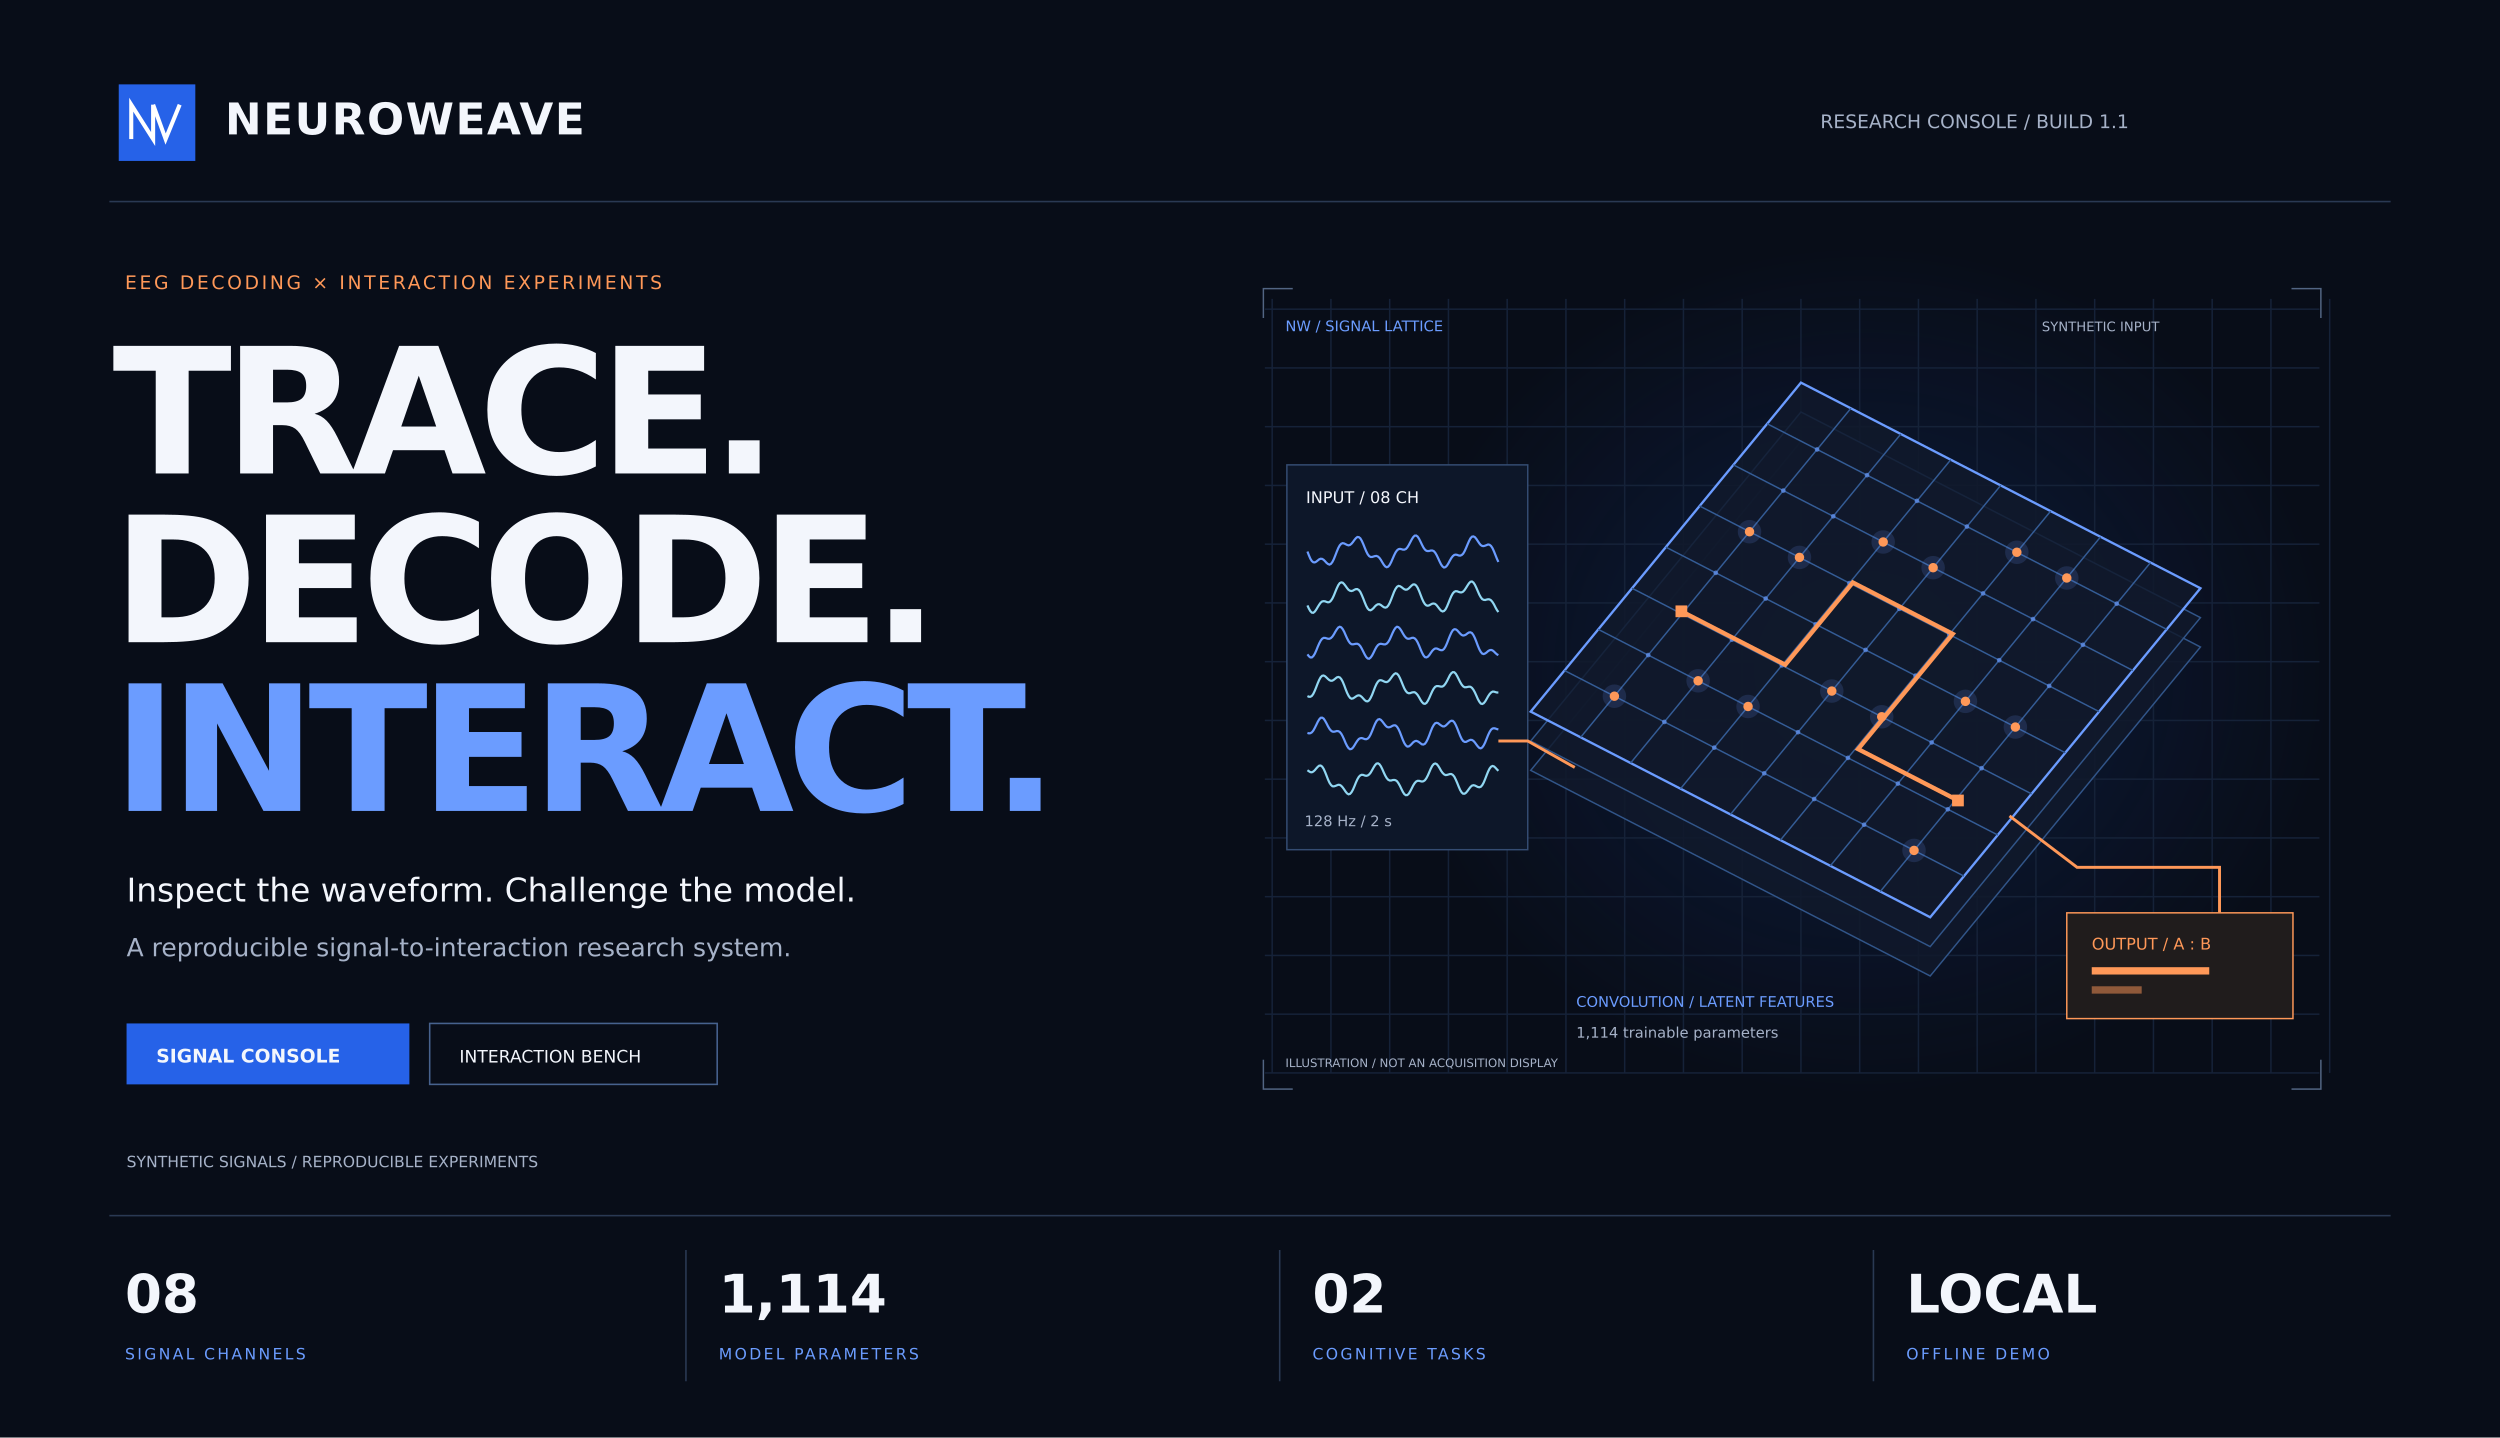
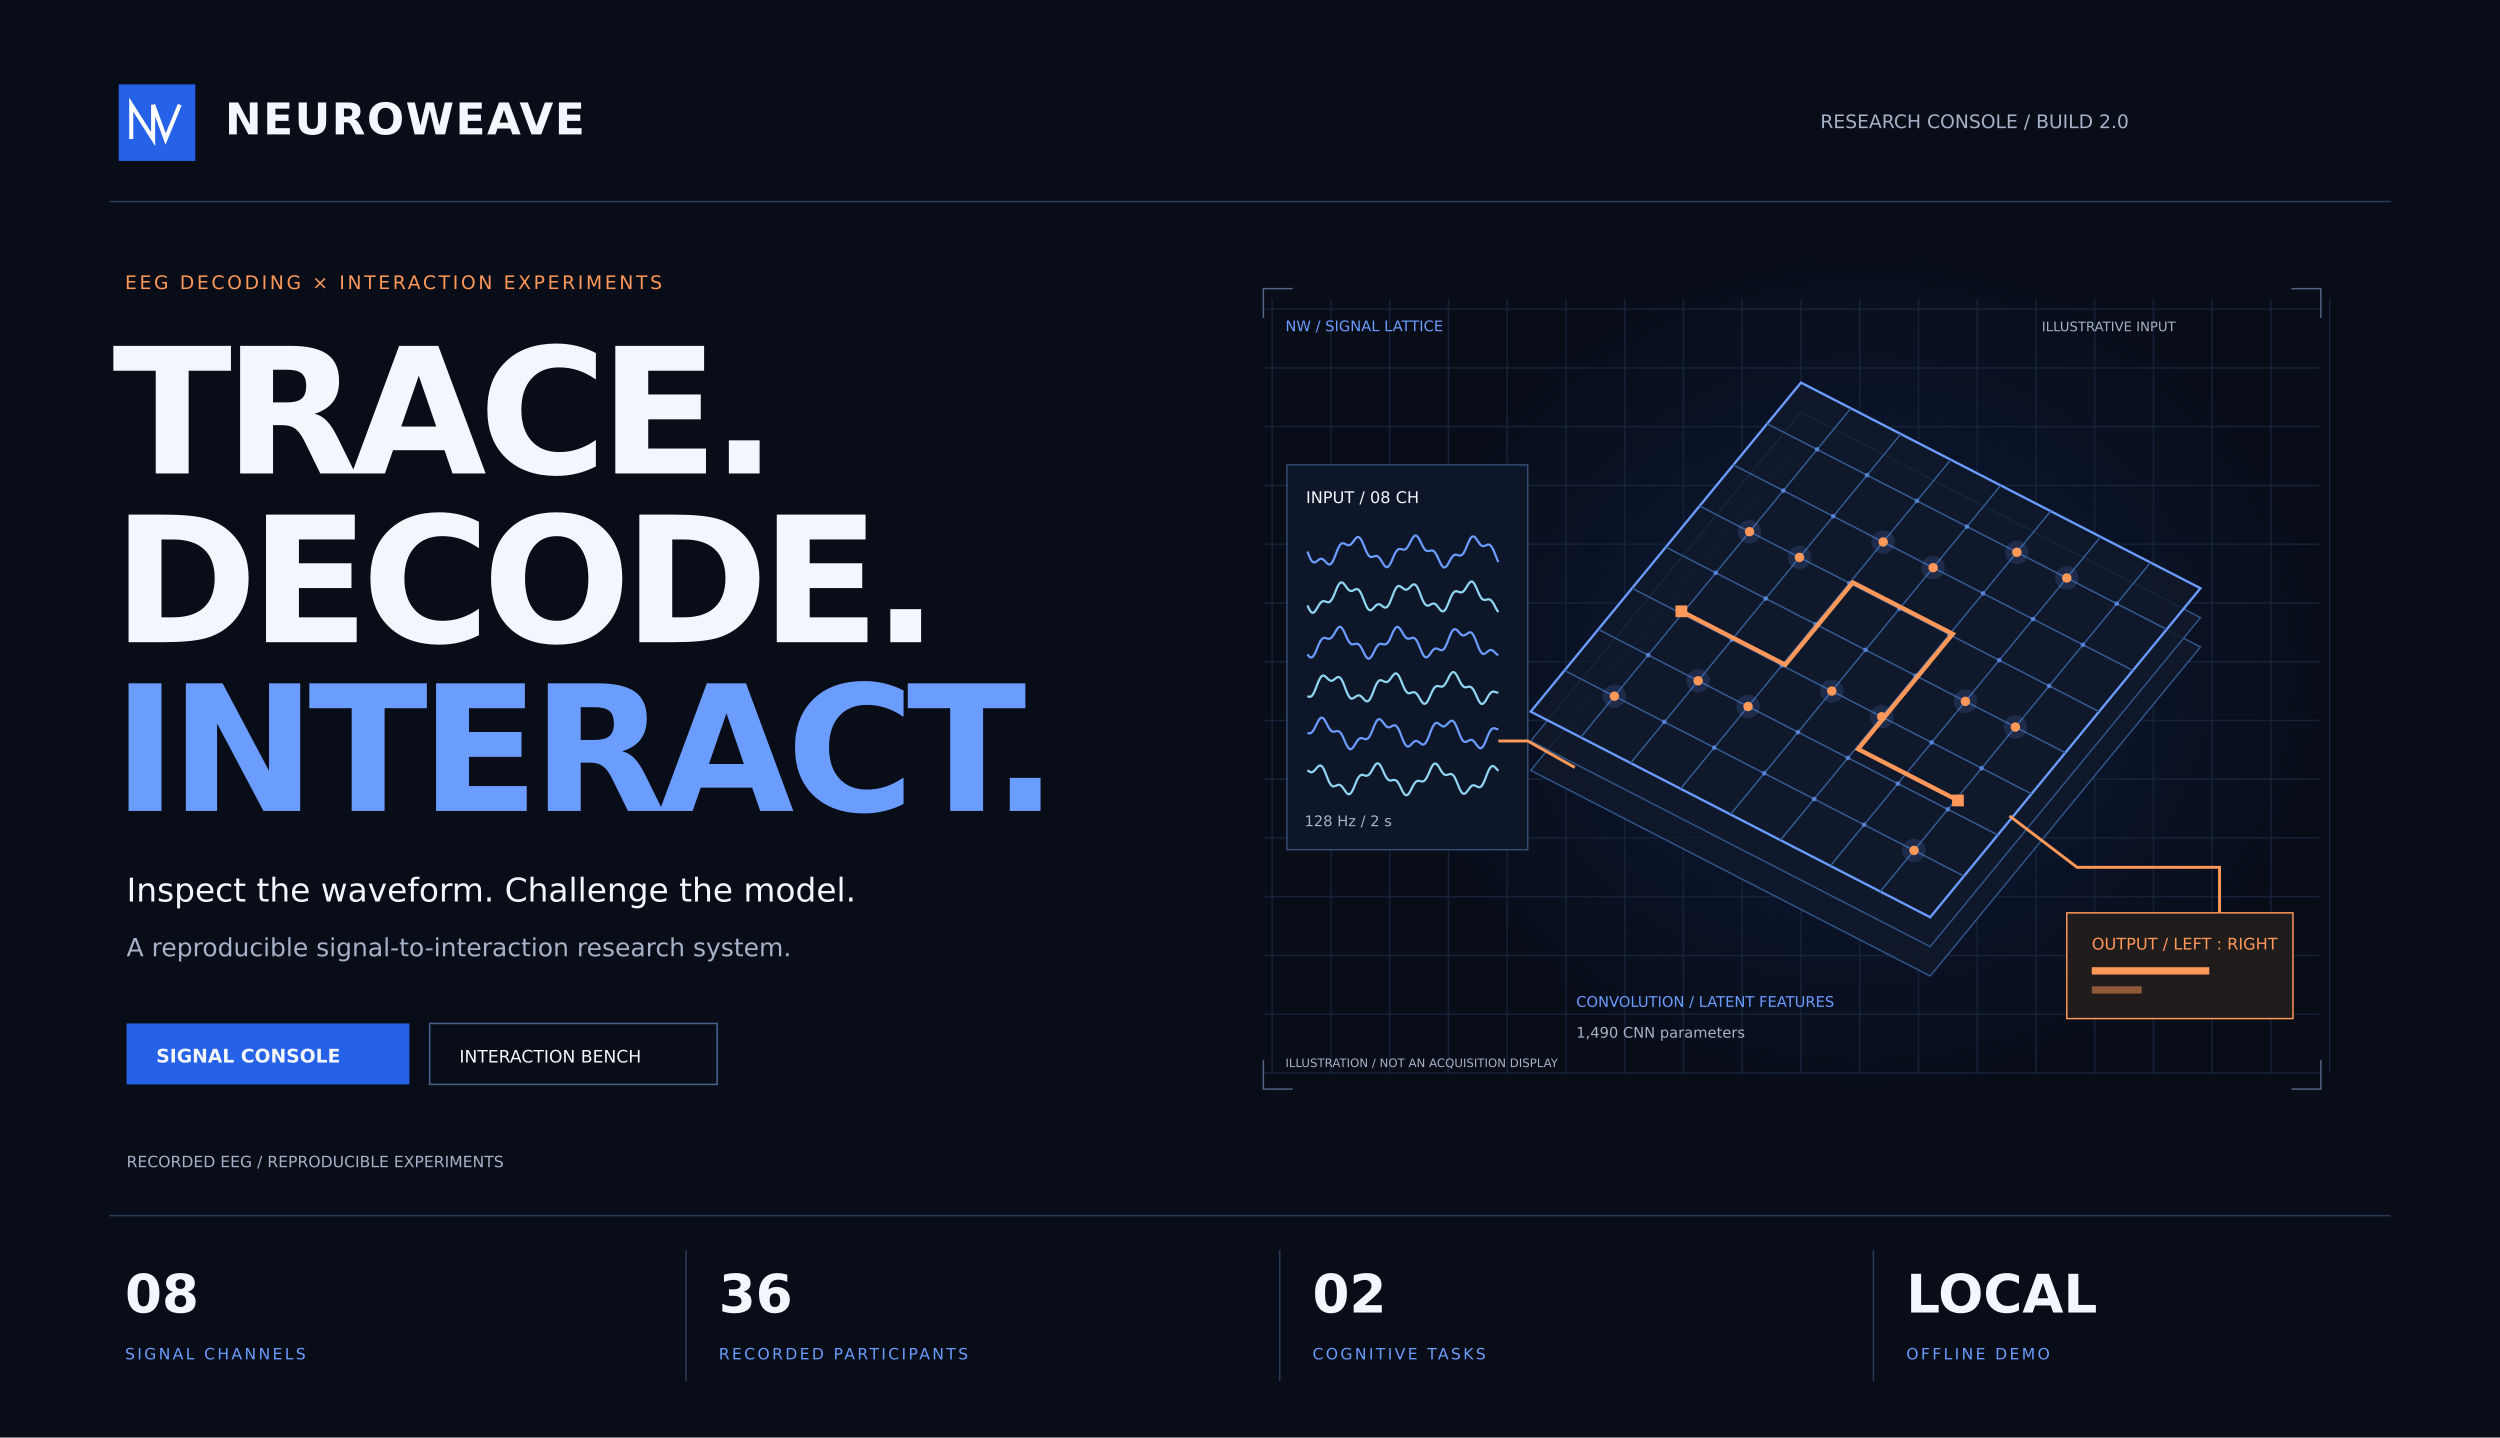
<svg xmlns="http://www.w3.org/2000/svg" width="1600" height="920" viewBox="0 0 1600 920" role="img" aria-label="NeuroWeave — Trace. Decode. Interact.">
  <rect width="1600" height="920" fill="#080d18" />
  <path d="M70 129H1530M70 778H1530" stroke="#2a3953" />
  <rect x="76" y="54" width="49" height="49" fill="#2662e8" />
  <path d="M84 89V67l14 22V67m0 0 8 22 9-22" stroke="white" stroke-width="2.6" fill="none" />
  <text x="144" y="86" font-family="DejaVu Sans, sans-serif" font-size="28" fill="#f3f6fc" font-weight="bold" letter-spacing="1">NEUROWEAVE</text>
-   <text x="1165" y="82" font-family="DejaVu Sans, sans-serif" font-size="12" fill="#a6b2c8" font-weight="normal">RESEARCH CONSOLE / BUILD 1.1</text>
+   <text x="1165" y="82" font-family="DejaVu Sans, sans-serif" font-size="12" fill="#a6b2c8" font-weight="normal">RESEARCH CONSOLE / BUILD 2.0</text>
  <text x="80" y="185" font-family="DejaVu Sans, sans-serif" font-size="12" fill="#ff9858" font-weight="normal" letter-spacing="1.7">EEG DECODING × INTERACTION EXPERIMENTS</text>
  <text x="72" y="303" font-family="DejaVu Sans, sans-serif" font-size="112" fill="#f3f6fc" font-weight="bold" letter-spacing="-5">TRACE.</text>
  <text x="72" y="411" font-family="DejaVu Sans, sans-serif" font-size="112" fill="#f3f6fc" font-weight="bold" letter-spacing="-5">DECODE.</text>
  <text x="72" y="519" font-family="DejaVu Sans, sans-serif" font-size="112" fill="#6b9cff" font-weight="bold" letter-spacing="-5">INTERACT.</text>
  <text x="81" y="577" font-family="DejaVu Sans, sans-serif" font-size="21" fill="#f3f6fc" font-weight="normal">Inspect the waveform. Challenge the model.</text>
  <text x="81" y="612" font-family="DejaVu Sans, sans-serif" font-size="16" fill="#a6b2c8" font-weight="normal">A reproducible signal-to-interaction research system.</text>
  <rect x="81" y="655" width="181" height="39" fill="#2662e8" />
  <text x="100" y="680" font-family="DejaVu Sans, sans-serif" font-size="12" fill="#f3f6fc" font-weight="bold">SIGNAL CONSOLE</text>
  <rect x="275" y="655" width="184" height="39" fill="none" stroke="#47628e" />
  <text x="294" y="680" font-family="DejaVu Sans, sans-serif" font-size="11" fill="#f3f6fc" font-weight="normal">INTERACTION BENCH</text>
-   <text x="81" y="747" font-family="DejaVu Sans, sans-serif" font-size="10" fill="#a6b2c8" font-weight="normal">SYNTHETIC SIGNALS / REPRODUCIBLE EXPERIMENTS</text>
+   <text x="81" y="747" font-family="DejaVu Sans, sans-serif" font-size="10" fill="#a6b2c8" font-weight="normal">RECORDED EEG / REPRODUCIBLE EXPERIMENTS</text>
  <g transform="translate(786 149) scale(.94)">
    <defs>
      <radialGradient id="core-glow">
        <stop stop-color="#2662e8" stop-opacity=".18" />
        <stop offset="1" stop-color="#2662e8" stop-opacity="0" />
      </radialGradient>
    </defs>
    <ellipse cx="433" cy="298" rx="317" ry="290" fill="url(#core-glow)" />
    <path d="M30 45L30 572" fill="none" stroke="#152238" stroke-width="1" />
    <path d="M70 45L70 572" fill="none" stroke="#152238" stroke-width="1" />
    <path d="M110 45L110 572" fill="none" stroke="#152238" stroke-width="1" />
    <path d="M150 45L150 572" fill="none" stroke="#152238" stroke-width="1" />
    <path d="M190 45L190 572" fill="none" stroke="#152238" stroke-width="1" />
    <path d="M230 45L230 572" fill="none" stroke="#152238" stroke-width="1" />
    <path d="M270 45L270 572" fill="none" stroke="#152238" stroke-width="1" />
    <path d="M310 45L310 572" fill="none" stroke="#152238" stroke-width="1" />
    <path d="M350 45L350 572" fill="none" stroke="#152238" stroke-width="1" />
    <path d="M390 45L390 572" fill="none" stroke="#152238" stroke-width="1" />
    <path d="M430 45L430 572" fill="none" stroke="#152238" stroke-width="1" />
    <path d="M470 45L470 572" fill="none" stroke="#152238" stroke-width="1" />
    <path d="M510 45L510 572" fill="none" stroke="#152238" stroke-width="1" />
    <path d="M550 45L550 572" fill="none" stroke="#152238" stroke-width="1" />
    <path d="M590 45L590 572" fill="none" stroke="#152238" stroke-width="1" />
    <path d="M630 45L630 572" fill="none" stroke="#152238" stroke-width="1" />
    <path d="M670 45L670 572" fill="none" stroke="#152238" stroke-width="1" />
    <path d="M710 45L710 572" fill="none" stroke="#152238" stroke-width="1" />
    <path d="M750 45L750 572" fill="none" stroke="#152238" stroke-width="1" />
    <path d="M25 52L743 52" fill="none" stroke="#152238" stroke-width="1" />
    <path d="M25 92L743 92" fill="none" stroke="#152238" stroke-width="1" />
    <path d="M25 132L743 132" fill="none" stroke="#152238" stroke-width="1" />
    <path d="M25 172L743 172" fill="none" stroke="#152238" stroke-width="1" />
    <path d="M25 212L743 212" fill="none" stroke="#152238" stroke-width="1" />
    <path d="M25 252L743 252" fill="none" stroke="#152238" stroke-width="1" />
    <path d="M25 292L743 292" fill="none" stroke="#152238" stroke-width="1" />
    <path d="M25 332L743 332" fill="none" stroke="#152238" stroke-width="1" />
    <path d="M25 372L743 372" fill="none" stroke="#152238" stroke-width="1" />
    <path d="M25 412L743 412" fill="none" stroke="#152238" stroke-width="1" />
    <path d="M25 452L743 452" fill="none" stroke="#152238" stroke-width="1" />
    <path d="M25 492L743 492" fill="none" stroke="#152238" stroke-width="1" />
    <path d="M25 532L743 532" fill="none" stroke="#152238" stroke-width="1" />
    <path d="M25 572L743 572" fill="none" stroke="#152238" stroke-width="1" />
    <path d="M44 38H24V58" fill="none" stroke="#526583" />
    <path d="M724 38H744V58" fill="none" stroke="#526583" />
    <path d="M44 583H24V563" fill="none" stroke="#526583" />
    <path d="M724 583H744V563" fill="none" stroke="#526583" />
    <text x="39" y="67" font-family="DejaVu Sans, sans-serif" font-size="10" fill="#6b9cff" font-weight="normal">NW / SIGNAL LATTICE</text>
-     <text x="554" y="67" font-family="DejaVu Sans, sans-serif" font-size="9" fill="#a6b2c8" font-weight="normal">SYNTHETIC INPUT</text>
+     <text x="554" y="67" font-family="DejaVu Sans, sans-serif" font-size="9" fill="#a6b2c8" font-weight="normal">ILLUSTRATIVE INPUT</text>
    <rect x="40" y="158" width="164" height="262" fill="#0d1729" stroke="#344c72" />
    <text x="53" y="184" font-family="DejaVu Sans, sans-serif" font-size="11" fill="#f3f6fc" font-weight="normal">INPUT / 08 CH</text>
    <polyline points="54.0,217.0 55.0,219.6 56.0,221.9 57.0,223.5 58.0,224.3 59.0,224.4 60.0,223.9 61.0,223.1 62.0,222.3 63.0,221.9 64.0,222.0 65.0,222.6 66.0,223.6 67.0,224.7 68.0,225.5 69.0,225.9 70.0,225.4 71.0,224.1 72.0,222.1 73.0,219.6 74.0,217.0 75.0,214.6 76.0,212.8 77.0,211.7 78.0,211.3 79.0,211.5 80.0,212.0 81.0,212.5 82.0,212.8 83.0,212.5 84.0,211.7 85.0,210.5 86.0,209.1 87.0,207.9 88.0,207.1 89.0,207.2 90.0,208.0 91.0,209.7 92.0,211.9 93.0,214.4 94.0,216.8 95.0,218.8 96.0,220.1 97.0,220.7 98.0,220.7 99.0,220.4 100.0,220.1 101.0,220.0 102.0,220.4 103.0,221.3 104.0,222.7 105.0,224.4 106.0,226.0 107.0,227.2 108.0,227.7 109.0,227.3 110.0,226.1 111.0,224.2 112.0,221.9 113.0,219.6 114.0,217.6 115.0,216.2 116.0,215.4 117.0,215.2 118.0,215.4 119.0,215.7 120.0,215.7 121.0,215.3 122.0,214.2 123.0,212.6 124.0,210.7 125.0,208.8 126.0,207.2 127.0,206.2 128.0,206.1 129.0,206.8 130.0,208.3 131.0,210.3 132.0,212.4 133.0,214.3 134.0,215.7 135.0,216.5 136.0,216.7 137.0,216.6 138.0,216.3 139.0,216.3 140.0,216.7 141.0,217.8 142.0,219.5 143.0,221.6 144.0,223.8 145.0,225.8 146.0,227.2 147.0,227.9 148.0,227.6 149.0,226.6 150.0,225.0 151.0,223.1 152.0,221.4 153.0,220.1 154.0,219.3 155.0,219.1 156.0,219.3 157.0,219.7 158.0,219.8 159.0,219.4 160.0,218.5 161.0,216.8 162.0,214.6 163.0,212.2 164.0,209.9 165.0,208.0 166.0,206.9 167.0,206.7 168.0,207.2 169.0,208.4 170.0,209.9 171.0,211.4 172.0,212.6 173.0,213.2 174.0,213.3 175.0,213.0 176.0,212.6 177.0,212.2 178.0,212.4 179.0,213.2 180.0,214.7 181.0,216.9 182.0,219.4 183.0,221.9 184.0,224.1" fill="none" stroke="#6b9cff" stroke-width="1.5" />
    <polyline points="54.0,253.7 55.0,255.9 56.0,257.6 57.0,258.6 58.0,258.7 59.0,257.9 60.0,256.5 61.0,254.8 62.0,253.2 63.0,251.8 64.0,251.0 65.0,250.8 66.0,250.9 67.0,251.3 68.0,251.6 69.0,251.4 70.0,250.5 71.0,249.0 72.0,246.9 73.0,244.4 74.0,242.0 75.0,239.9 76.0,238.5 77.0,238.0 78.0,238.2 79.0,239.2 80.0,240.5 81.0,241.9 82.0,243.1 83.0,243.7 84.0,243.9 85.0,243.6 86.0,243.0 87.0,242.6 88.0,242.6 89.0,243.2 90.0,244.5 91.0,246.6 92.0,249.0 93.0,251.6 94.0,254.0 95.0,255.8 96.0,256.8 97.0,257.0 98.0,256.4 99.0,255.5 100.0,254.3 101.0,253.4 102.0,252.9 103.0,252.9 104.0,253.4 105.0,254.2 106.0,254.9 107.0,255.2 108.0,254.9 109.0,253.8 110.0,252.0 111.0,249.6 112.0,247.0 113.0,244.4 114.0,242.4 115.0,241.0 116.0,240.4 117.0,240.6 118.0,241.2 119.0,242.0 120.0,242.7 121.0,243.0 122.0,242.8 123.0,242.1 124.0,241.1 125.0,240.1 126.0,239.4 127.0,239.4 128.0,240.1 129.0,241.6 130.0,243.8 131.0,246.4 132.0,249.0 133.0,251.2 134.0,252.8 135.0,253.7 136.0,253.9 137.0,253.6 138.0,253.0 139.0,252.5 140.0,252.4 141.0,252.7 142.0,253.6 143.0,254.9 144.0,256.2 145.0,257.3 146.0,257.8 147.0,257.5 148.0,256.4 149.0,254.5 150.0,252.1 151.0,249.6 152.0,247.3 153.0,245.5 154.0,244.4 155.0,244.0 156.0,244.1 157.0,244.5 158.0,244.8 159.0,244.8 160.0,244.3 161.0,243.2 162.0,241.7 163.0,240.1 164.0,238.6 165.0,237.6 166.0,237.4 167.0,238.1 168.0,239.6 169.0,241.7 170.0,244.0 171.0,246.3 172.0,248.1 173.0,249.4 174.0,249.9 175.0,250.0 176.0,249.7 177.0,249.5 178.0,249.6 179.0,250.2 180.0,251.4 181.0,253.0 182.0,255.0 183.0,256.8 184.0,258.2" fill="none" stroke="#91d7f2" stroke-width="1.5" />
    <polyline points="54.0,287.0 55.0,288.3 56.0,289.1 57.0,289.1 58.0,288.2 59.0,286.6 60.0,284.4 61.0,281.9 62.0,279.6 63.0,277.7 64.0,276.4 65.0,275.8 66.0,275.8 67.0,276.1 68.0,276.4 69.0,276.4 70.0,275.9 71.0,274.9 72.0,273.4 73.0,271.6 74.0,270.0 75.0,268.7 76.0,268.2 77.0,268.6 78.0,269.8 79.0,271.6 80.0,273.9 81.0,276.1 82.0,278.0 83.0,279.4 84.0,280.1 85.0,280.2 86.0,280.0 87.0,279.8 88.0,279.8 89.0,280.3 90.0,281.4 91.0,283.1 92.0,285.1 93.0,287.1 94.0,288.8 95.0,289.8 96.0,290.0 97.0,289.2 98.0,287.8 99.0,285.9 100.0,283.8 101.0,282.0 102.0,280.7 103.0,280.0 104.0,279.8 105.0,280.0 106.0,280.2 107.0,280.2 108.0,279.7 109.0,278.6 110.0,276.9 111.0,274.7 112.0,272.4 113.0,270.4 114.0,268.9 115.0,268.2 116.0,268.5 117.0,269.5 118.0,271.0 119.0,272.8 120.0,274.4 121.0,275.6 122.0,276.3 123.0,276.4 124.0,276.2 125.0,275.8 126.0,275.7 127.0,276.1 128.0,277.1 129.0,278.8 130.0,281.0 131.0,283.5 132.0,285.8 133.0,287.7 134.0,288.9 135.0,289.1 136.0,288.6 137.0,287.5 138.0,286.0 139.0,284.6 140.0,283.6 141.0,283.0 142.0,283.0 143.0,283.4 144.0,283.9 145.0,284.2 146.0,284.1 147.0,283.3 148.0,281.7 149.0,279.5 150.0,276.9 151.0,274.4 152.0,272.2 153.0,270.6 154.0,269.9 155.0,270.0 156.0,270.7 157.0,271.8 158.0,272.9 159.0,273.8 160.0,274.2 161.0,274.0 162.0,273.5 163.0,272.7 164.0,272.1 165.0,272.0 166.0,272.5 167.0,273.9 168.0,275.9 169.0,278.4 170.0,281.1 171.0,283.5 172.0,285.3 173.0,286.5 174.0,286.8 175.0,286.4 176.0,285.7 177.0,284.8 178.0,284.2 179.0,284.0 180.0,284.3 181.0,285.1 182.0,286.1 183.0,287.0 184.0,287.5" fill="none" stroke="#6b9cff" stroke-width="1.5" />
    <polyline points="54.0,315.4 55.0,315.9 56.0,315.9 57.0,315.3 58.0,313.9 59.0,311.8 60.0,309.3 61.0,306.7 62.0,304.4 63.0,302.6 64.0,301.6 65.0,301.4 66.0,301.9 67.0,302.8 68.0,303.8 69.0,304.6 70.0,305.0 71.0,304.9 72.0,304.3 73.0,303.5 74.0,302.7 75.0,302.4 76.0,302.7 77.0,303.8 78.0,305.6 79.0,308.0 80.0,310.7 81.0,313.2 82.0,315.2 83.0,316.6 84.0,317.2 85.0,317.0 86.0,316.4 87.0,315.7 88.0,315.1 89.0,314.9 90.0,315.2 91.0,316.0 92.0,317.1 93.0,318.2 94.0,318.9 95.0,319.0 96.0,318.3 97.0,316.7 98.0,314.6 99.0,312.0 100.0,309.4 101.0,307.2 102.0,305.6 103.0,304.7 104.0,304.6 105.0,304.9 106.0,305.4 107.0,305.8 108.0,305.9 109.0,305.4 110.0,304.4 111.0,303.0 112.0,301.6 113.0,300.5 114.0,299.9 115.0,300.2 116.0,301.3 117.0,303.2 118.0,305.5 119.0,308.0 120.0,310.3 121.0,312.0 122.0,313.1 123.0,313.5 124.0,313.4 125.0,313.0 126.0,312.8 127.0,312.8 128.0,313.5 129.0,314.6 130.0,316.2 131.0,318.0 132.0,319.5 133.0,320.5 134.0,320.7 135.0,320.1 136.0,318.6 137.0,316.6 138.0,314.3 139.0,312.1 140.0,310.3 141.0,309.1 142.0,308.6 143.0,308.6 144.0,308.8 145.0,309.0 146.0,308.9 147.0,308.2 148.0,306.9 149.0,305.2 150.0,303.2 151.0,301.2 152.0,299.8 153.0,299.1 154.0,299.2 155.0,300.2 156.0,301.9 157.0,303.9 158.0,305.9 159.0,307.6 160.0,308.8 161.0,309.4 162.0,309.4 163.0,309.2 164.0,309.0 165.0,309.1 166.0,309.8 167.0,311.1 168.0,312.9 169.0,315.1 170.0,317.4 171.0,319.2 172.0,320.5 173.0,320.8 174.0,320.3 175.0,319.1 176.0,317.4 177.0,315.6 178.0,314.1 179.0,313.0 180.0,312.4 181.0,312.4 182.0,312.7 183.0,313.0 184.0,313.0" fill="none" stroke="#91d7f2" stroke-width="1.5" />
    <polyline points="54.0,340.5 55.0,340.8 56.0,340.7 57.0,340.1 58.0,338.9 59.0,337.1 60.0,335.1 61.0,333.0 62.0,331.3 63.0,330.2 64.0,330.1 65.0,330.7 66.0,332.2 67.0,334.0 68.0,336.0 69.0,337.7 70.0,338.9 71.0,339.6 72.0,339.7 73.0,339.5 74.0,339.2 75.0,339.3 76.0,339.8 77.0,341.0 78.0,342.8 79.0,345.0 80.0,347.4 81.0,349.4 82.0,350.9 83.0,351.6 84.0,351.4 85.0,350.5 86.0,349.0 87.0,347.3 88.0,345.8 89.0,344.6 90.0,344.1 91.0,344.0 92.0,344.3 93.0,344.7 94.0,344.8 95.0,344.4 96.0,343.4 97.0,341.6 98.0,339.3 99.0,336.8 100.0,334.4 101.0,332.5 102.0,331.4 103.0,331.1 104.0,331.6 105.0,332.7 106.0,334.0 107.0,335.3 108.0,336.3 109.0,336.7 110.0,336.6 111.0,336.2 112.0,335.6 113.0,335.3 114.0,335.4 115.0,336.3 116.0,337.9 117.0,340.1 118.0,342.7 119.0,345.3 120.0,347.5 121.0,349.0 122.0,349.8 123.0,349.7 124.0,349.0 125.0,348.0 126.0,346.9 127.0,346.2 128.0,345.9 129.0,346.2 130.0,346.8 131.0,347.6 132.0,348.3 133.0,348.4 134.0,347.9 135.0,346.5 136.0,344.5 137.0,342.0 138.0,339.3 139.0,336.9 140.0,335.1 141.0,333.9 142.0,333.6 143.0,333.9 144.0,334.7 145.0,335.4 146.0,336.0 147.0,336.1 148.0,335.6 149.0,334.7 150.0,333.7 151.0,332.7 152.0,332.2 153.0,332.3 154.0,333.3 155.0,335.1 156.0,337.4 157.0,340.0 158.0,342.5 159.0,344.6 160.0,346.0 161.0,346.6 162.0,346.6 163.0,346.1 164.0,345.6 165.0,345.2 166.0,345.3 167.0,345.9 168.0,347.0 169.0,348.4 170.0,349.7 171.0,350.7 172.0,351.0 173.0,350.4 174.0,349.0 175.0,347.0 176.0,344.5 177.0,342.0 178.0,339.9 179.0,338.3 180.0,337.5 181.0,337.3 182.0,337.5 183.0,337.9 184.0,338.1" fill="none" stroke="#6b9cff" stroke-width="1.5" />
    <polyline points="54.0,365.9 55.0,366.6 56.0,367.2 57.0,367.3 58.0,366.8 59.0,365.9 60.0,364.7 61.0,363.6 62.0,362.8 63.0,362.7 64.0,363.4 65.0,364.9 66.0,367.1 67.0,369.6 68.0,372.2 69.0,374.4 70.0,375.9 71.0,376.8 72.0,376.9 73.0,376.6 74.0,376.2 75.0,375.8 76.0,375.9 77.0,376.5 78.0,377.6 79.0,379.0 80.0,380.5 81.0,381.7 82.0,382.3 83.0,382.0 84.0,380.9 85.0,379.1 86.0,376.8 87.0,374.3 88.0,372.1 89.0,370.4 90.0,369.4 91.0,369.0 92.0,369.1 93.0,369.5 94.0,369.7 95.0,369.5 96.0,368.8 97.0,367.6 98.0,365.9 99.0,364.1 100.0,362.5 101.0,361.4 102.0,361.2 103.0,361.8 104.0,363.2 105.0,365.2 106.0,367.5 107.0,369.6 108.0,371.3 109.0,372.4 110.0,372.9 111.0,372.9 112.0,372.6 113.0,372.5 114.0,372.7 115.0,373.4 116.0,374.8 117.0,376.6 118.0,378.7 119.0,380.7 120.0,382.2 121.0,382.9 122.0,382.8 123.0,381.9 124.0,380.2 125.0,378.3 126.0,376.3 127.0,374.7 128.0,373.6 129.0,373.1 130.0,373.1 131.0,373.4 132.0,373.6 133.0,373.4 134.0,372.7 135.0,371.3 136.0,369.4 137.0,367.1 138.0,364.8 139.0,362.9 140.0,361.7 141.0,361.3 142.0,361.7 143.0,362.9 144.0,364.5 145.0,366.3 146.0,367.7 147.0,368.7 148.0,369.2 149.0,369.1 150.0,368.8 151.0,368.5 152.0,368.5 153.0,369.1 154.0,370.3 155.0,372.3 156.0,374.6 157.0,377.1 158.0,379.4 159.0,381.0 160.0,381.9 161.0,381.9 162.0,381.2 163.0,380.0 164.0,378.6 165.0,377.3 166.0,376.4 167.0,376.1 168.0,376.3 169.0,376.8 170.0,377.3 171.0,377.5 172.0,377.2 173.0,376.1 174.0,374.3 175.0,371.9 176.0,369.3 177.0,366.8 178.0,364.8 179.0,363.5 180.0,363.0 181.0,363.3 182.0,364.2 183.0,365.3 184.0,366.3" fill="none" stroke="#91d7f2" stroke-width="1.5" />
    <text x="52" y="404" font-family="DejaVu Sans, sans-serif" font-size="10" fill="#a6b2c8" font-weight="normal">128 Hz / 2 s</text>
    <polygon points="390,142 662,282 478,506 206,366" fill="#10192b" fill-opacity=".82" stroke="#315589" stroke-width="1" />
    <polygon points="390,122 662,262 478,486 206,346" fill="#10192b" fill-opacity=".82" stroke="#315589" stroke-width="1" />
    <polygon points="390,102 662,242 478,466 206,326" fill="#10192b" fill-opacity=".82" stroke="#6b9cff" stroke-width="1.6" />
    <path d="M424.0 119.5L240.0 343.5" fill="none" stroke="#345c96" stroke-width="1" />
    <path d="M367.0 130.0L639.0 270.0" fill="none" stroke="#345c96" stroke-width="1" />
    <path d="M458.0 137.0L274.0 361.0" fill="none" stroke="#345c96" stroke-width="1" />
    <path d="M344.0 158.0L616.0 298.0" fill="none" stroke="#345c96" stroke-width="1" />
    <path d="M492.0 154.5L308.0 378.5" fill="none" stroke="#345c96" stroke-width="1" />
    <path d="M321.0 186.0L593.0 326.0" fill="none" stroke="#345c96" stroke-width="1" />
    <path d="M526.0 172.0L342.0 396.0" fill="none" stroke="#345c96" stroke-width="1" />
    <path d="M298.0 214.0L570.0 354.0" fill="none" stroke="#345c96" stroke-width="1" />
    <path d="M560.0 189.5L376.0 413.5" fill="none" stroke="#345c96" stroke-width="1" />
    <path d="M275.0 242.0L547.0 382.0" fill="none" stroke="#345c96" stroke-width="1" />
    <path d="M594.0 207.0L410.0 431.0" fill="none" stroke="#345c96" stroke-width="1" />
    <path d="M252.0 270.0L524.0 410.0" fill="none" stroke="#345c96" stroke-width="1" />
    <path d="M628.0 224.5L444.0 448.5" fill="none" stroke="#345c96" stroke-width="1" />
    <path d="M229.0 298.0L501.0 438.0" fill="none" stroke="#345c96" stroke-width="1" />
    <circle cx="401.00" cy="147.50" r="1.6" fill="#6b9cff" opacity="0.65" />
    <circle cx="435.00" cy="165.00" r="1.6" fill="#6b9cff" opacity="0.65" />
    <circle cx="469.00" cy="182.50" r="1.6" fill="#6b9cff" opacity="0.65" />
    <circle cx="503.00" cy="200.00" r="1.6" fill="#6b9cff" opacity="0.65" />
    <circle cx="537.00" cy="217.50" r="8" fill="#6b9cff" opacity=".15" />
    <circle cx="537.00" cy="217.50" r="3.2" fill="#ff9858" opacity="1" />
    <circle cx="571.00" cy="235.00" r="8" fill="#6b9cff" opacity=".15" />
    <circle cx="571.00" cy="235.00" r="3.2" fill="#ff9858" opacity="1" />
    <circle cx="605.00" cy="252.50" r="1.6" fill="#6b9cff" opacity="0.65" />
    <circle cx="378.00" cy="175.50" r="1.6" fill="#6b9cff" opacity="0.65" />
    <circle cx="412.00" cy="193.00" r="1.6" fill="#6b9cff" opacity="0.65" />
    <circle cx="446.00" cy="210.50" r="8" fill="#6b9cff" opacity=".15" />
    <circle cx="446.00" cy="210.50" r="3.2" fill="#ff9858" opacity="1" />
    <circle cx="480.00" cy="228.00" r="8" fill="#6b9cff" opacity=".15" />
    <circle cx="480.00" cy="228.00" r="3.2" fill="#ff9858" opacity="1" />
    <circle cx="514.00" cy="245.50" r="1.6" fill="#6b9cff" opacity="0.65" />
    <circle cx="548.00" cy="263.00" r="1.6" fill="#6b9cff" opacity="0.65" />
    <circle cx="582.00" cy="280.50" r="1.6" fill="#6b9cff" opacity="0.65" />
    <circle cx="355.00" cy="203.50" r="8" fill="#6b9cff" opacity=".15" />
    <circle cx="355.00" cy="203.50" r="3.2" fill="#ff9858" opacity="1" />
    <circle cx="389.00" cy="221.00" r="8" fill="#6b9cff" opacity=".15" />
    <circle cx="389.00" cy="221.00" r="3.2" fill="#ff9858" opacity="1" />
    <circle cx="423.00" cy="238.50" r="1.6" fill="#6b9cff" opacity="0.65" />
    <circle cx="457.00" cy="256.00" r="1.6" fill="#6b9cff" opacity="0.65" />
    <circle cx="491.00" cy="273.50" r="1.6" fill="#6b9cff" opacity="0.65" />
    <circle cx="525.00" cy="291.00" r="1.6" fill="#6b9cff" opacity="0.65" />
    <circle cx="559.00" cy="308.50" r="1.6" fill="#6b9cff" opacity="0.65" />
    <circle cx="332.00" cy="231.50" r="1.6" fill="#6b9cff" opacity="0.65" />
    <circle cx="366.00" cy="249.00" r="1.6" fill="#6b9cff" opacity="0.65" />
    <circle cx="400.00" cy="266.50" r="1.6" fill="#6b9cff" opacity="0.65" />
    <circle cx="434.00" cy="284.00" r="1.6" fill="#6b9cff" opacity="0.65" />
    <circle cx="468.00" cy="301.50" r="1.6" fill="#6b9cff" opacity="0.65" />
    <circle cx="502.00" cy="319.00" r="8" fill="#6b9cff" opacity=".15" />
    <circle cx="502.00" cy="319.00" r="3.2" fill="#ff9858" opacity="1" />
    <circle cx="536.00" cy="336.50" r="8" fill="#6b9cff" opacity=".15" />
    <circle cx="536.00" cy="336.50" r="3.2" fill="#ff9858" opacity="1" />
    <circle cx="309.00" cy="259.50" r="1.6" fill="#6b9cff" opacity="0.65" />
    <circle cx="343.00" cy="277.00" r="1.6" fill="#6b9cff" opacity="0.65" />
    <circle cx="377.00" cy="294.50" r="1.6" fill="#6b9cff" opacity="0.65" />
    <circle cx="411.00" cy="312.00" r="8" fill="#6b9cff" opacity=".15" />
    <circle cx="411.00" cy="312.00" r="3.2" fill="#ff9858" opacity="1" />
    <circle cx="445.00" cy="329.50" r="8" fill="#6b9cff" opacity=".15" />
    <circle cx="445.00" cy="329.50" r="3.2" fill="#ff9858" opacity="1" />
    <circle cx="479.00" cy="347.00" r="1.6" fill="#6b9cff" opacity="0.65" />
    <circle cx="513.00" cy="364.50" r="1.6" fill="#6b9cff" opacity="0.65" />
    <circle cx="286.00" cy="287.50" r="1.6" fill="#6b9cff" opacity="0.65" />
    <circle cx="320.00" cy="305.00" r="8" fill="#6b9cff" opacity=".15" />
    <circle cx="320.00" cy="305.00" r="3.2" fill="#ff9858" opacity="1" />
    <circle cx="354.00" cy="322.50" r="8" fill="#6b9cff" opacity=".15" />
    <circle cx="354.00" cy="322.50" r="3.2" fill="#ff9858" opacity="1" />
    <circle cx="388.00" cy="340.00" r="1.6" fill="#6b9cff" opacity="0.65" />
    <circle cx="422.00" cy="357.50" r="1.6" fill="#6b9cff" opacity="0.65" />
    <circle cx="456.00" cy="375.00" r="1.6" fill="#6b9cff" opacity="0.65" />
    <circle cx="490.00" cy="392.50" r="1.6" fill="#6b9cff" opacity="0.65" />
    <circle cx="263.00" cy="315.50" r="8" fill="#6b9cff" opacity=".15" />
    <circle cx="263.00" cy="315.50" r="3.2" fill="#ff9858" opacity="1" />
    <circle cx="297.00" cy="333.00" r="1.6" fill="#6b9cff" opacity="0.65" />
    <circle cx="331.00" cy="350.50" r="1.6" fill="#6b9cff" opacity="0.65" />
    <circle cx="365.00" cy="368.00" r="1.6" fill="#6b9cff" opacity="0.65" />
    <circle cx="399.00" cy="385.50" r="1.6" fill="#6b9cff" opacity="0.65" />
    <circle cx="433.00" cy="403.00" r="1.6" fill="#6b9cff" opacity="0.65" />
    <circle cx="467.00" cy="420.50" r="8" fill="#6b9cff" opacity=".15" />
    <circle cx="467.00" cy="420.50" r="3.2" fill="#ff9858" opacity="1" />
    <polyline points="308.6,257.7 379.3,294.1 425.3,238.1 493.3,273.1 428.9,351.5 496.9,386.5" fill="none" stroke="#ff9858" stroke-width="3" />
    <rect x="304.6" y="253.7" width="8" height="8" fill="#ff9858" />
    <rect x="492.9" y="382.5" width="8" height="8" fill="#ff9858" />
    <path d="M184 346H204L236 364M532 397L578 432H675V463" fill="none" stroke="#ff9858" stroke-width="2" />
    <rect x="571" y="463" width="154" height="72" fill="#201c1c" stroke="#ff9858" />
-     <text x="588" y="488" font-family="DejaVu Sans, sans-serif" font-size="11" fill="#ff9858" font-weight="normal">OUTPUT / A : B</text>
+     <text x="588" y="488" font-family="DejaVu Sans, sans-serif" font-size="11" fill="#ff9858" font-weight="normal">OUTPUT / LEFT : RIGHT</text>
    <rect x="588" y="500" width="80" height="5" fill="#ff9858" />
    <rect x="588" y="513" width="34" height="5" fill="#8f593a" />
    <text x="237" y="527" font-family="DejaVu Sans, sans-serif" font-size="10" fill="#6b9cff" font-weight="normal">CONVOLUTION / LATENT FEATURES</text>
-     <text x="237" y="548" font-family="DejaVu Sans, sans-serif" font-size="10" fill="#a6b2c8" font-weight="normal">1,114 trainable parameters</text>
+     <text x="237" y="548" font-family="DejaVu Sans, sans-serif" font-size="10" fill="#a6b2c8" font-weight="normal">1,490 CNN parameters</text>
    <text x="39" y="568" font-family="DejaVu Sans, sans-serif" font-size="8" fill="#a6b2c8" font-weight="normal">ILLUSTRATION / NOT AN ACQUISITION DISPLAY</text>
  </g>
  <text x="80" y="840" font-family="DejaVu Sans, sans-serif" font-size="34" fill="#f3f6fc" font-weight="bold">08</text>
  <text x="80" y="870" font-family="DejaVu Sans, sans-serif" font-size="10" fill="#6b9cff" font-weight="normal" letter-spacing="1.5">SIGNAL CHANNELS</text>
  <path d="M439 800L439 884" fill="none" stroke="#2a3953" stroke-width="1" />
-   <text x="460" y="840" font-family="DejaVu Sans, sans-serif" font-size="34" fill="#f3f6fc" font-weight="bold">1,114</text>
-   <text x="460" y="870" font-family="DejaVu Sans, sans-serif" font-size="10" fill="#6b9cff" font-weight="normal" letter-spacing="1.5">MODEL PARAMETERS</text>
+   <text x="460" y="840" font-family="DejaVu Sans, sans-serif" font-size="34" fill="#f3f6fc" font-weight="bold">36</text>
+   <text x="460" y="870" font-family="DejaVu Sans, sans-serif" font-size="10" fill="#6b9cff" font-weight="normal" letter-spacing="1.5">RECORDED PARTICIPANTS</text>
  <path d="M819 800L819 884" fill="none" stroke="#2a3953" stroke-width="1" />
  <text x="840" y="840" font-family="DejaVu Sans, sans-serif" font-size="34" fill="#f3f6fc" font-weight="bold">02</text>
  <text x="840" y="870" font-family="DejaVu Sans, sans-serif" font-size="10" fill="#6b9cff" font-weight="normal" letter-spacing="1.5">COGNITIVE TASKS</text>
  <path d="M1199 800L1199 884" fill="none" stroke="#2a3953" stroke-width="1" />
  <text x="1220" y="840" font-family="DejaVu Sans, sans-serif" font-size="34" fill="#f3f6fc" font-weight="bold">LOCAL</text>
  <text x="1220" y="870" font-family="DejaVu Sans, sans-serif" font-size="10" fill="#6b9cff" font-weight="normal" letter-spacing="1.5">OFFLINE DEMO</text>
</svg>
